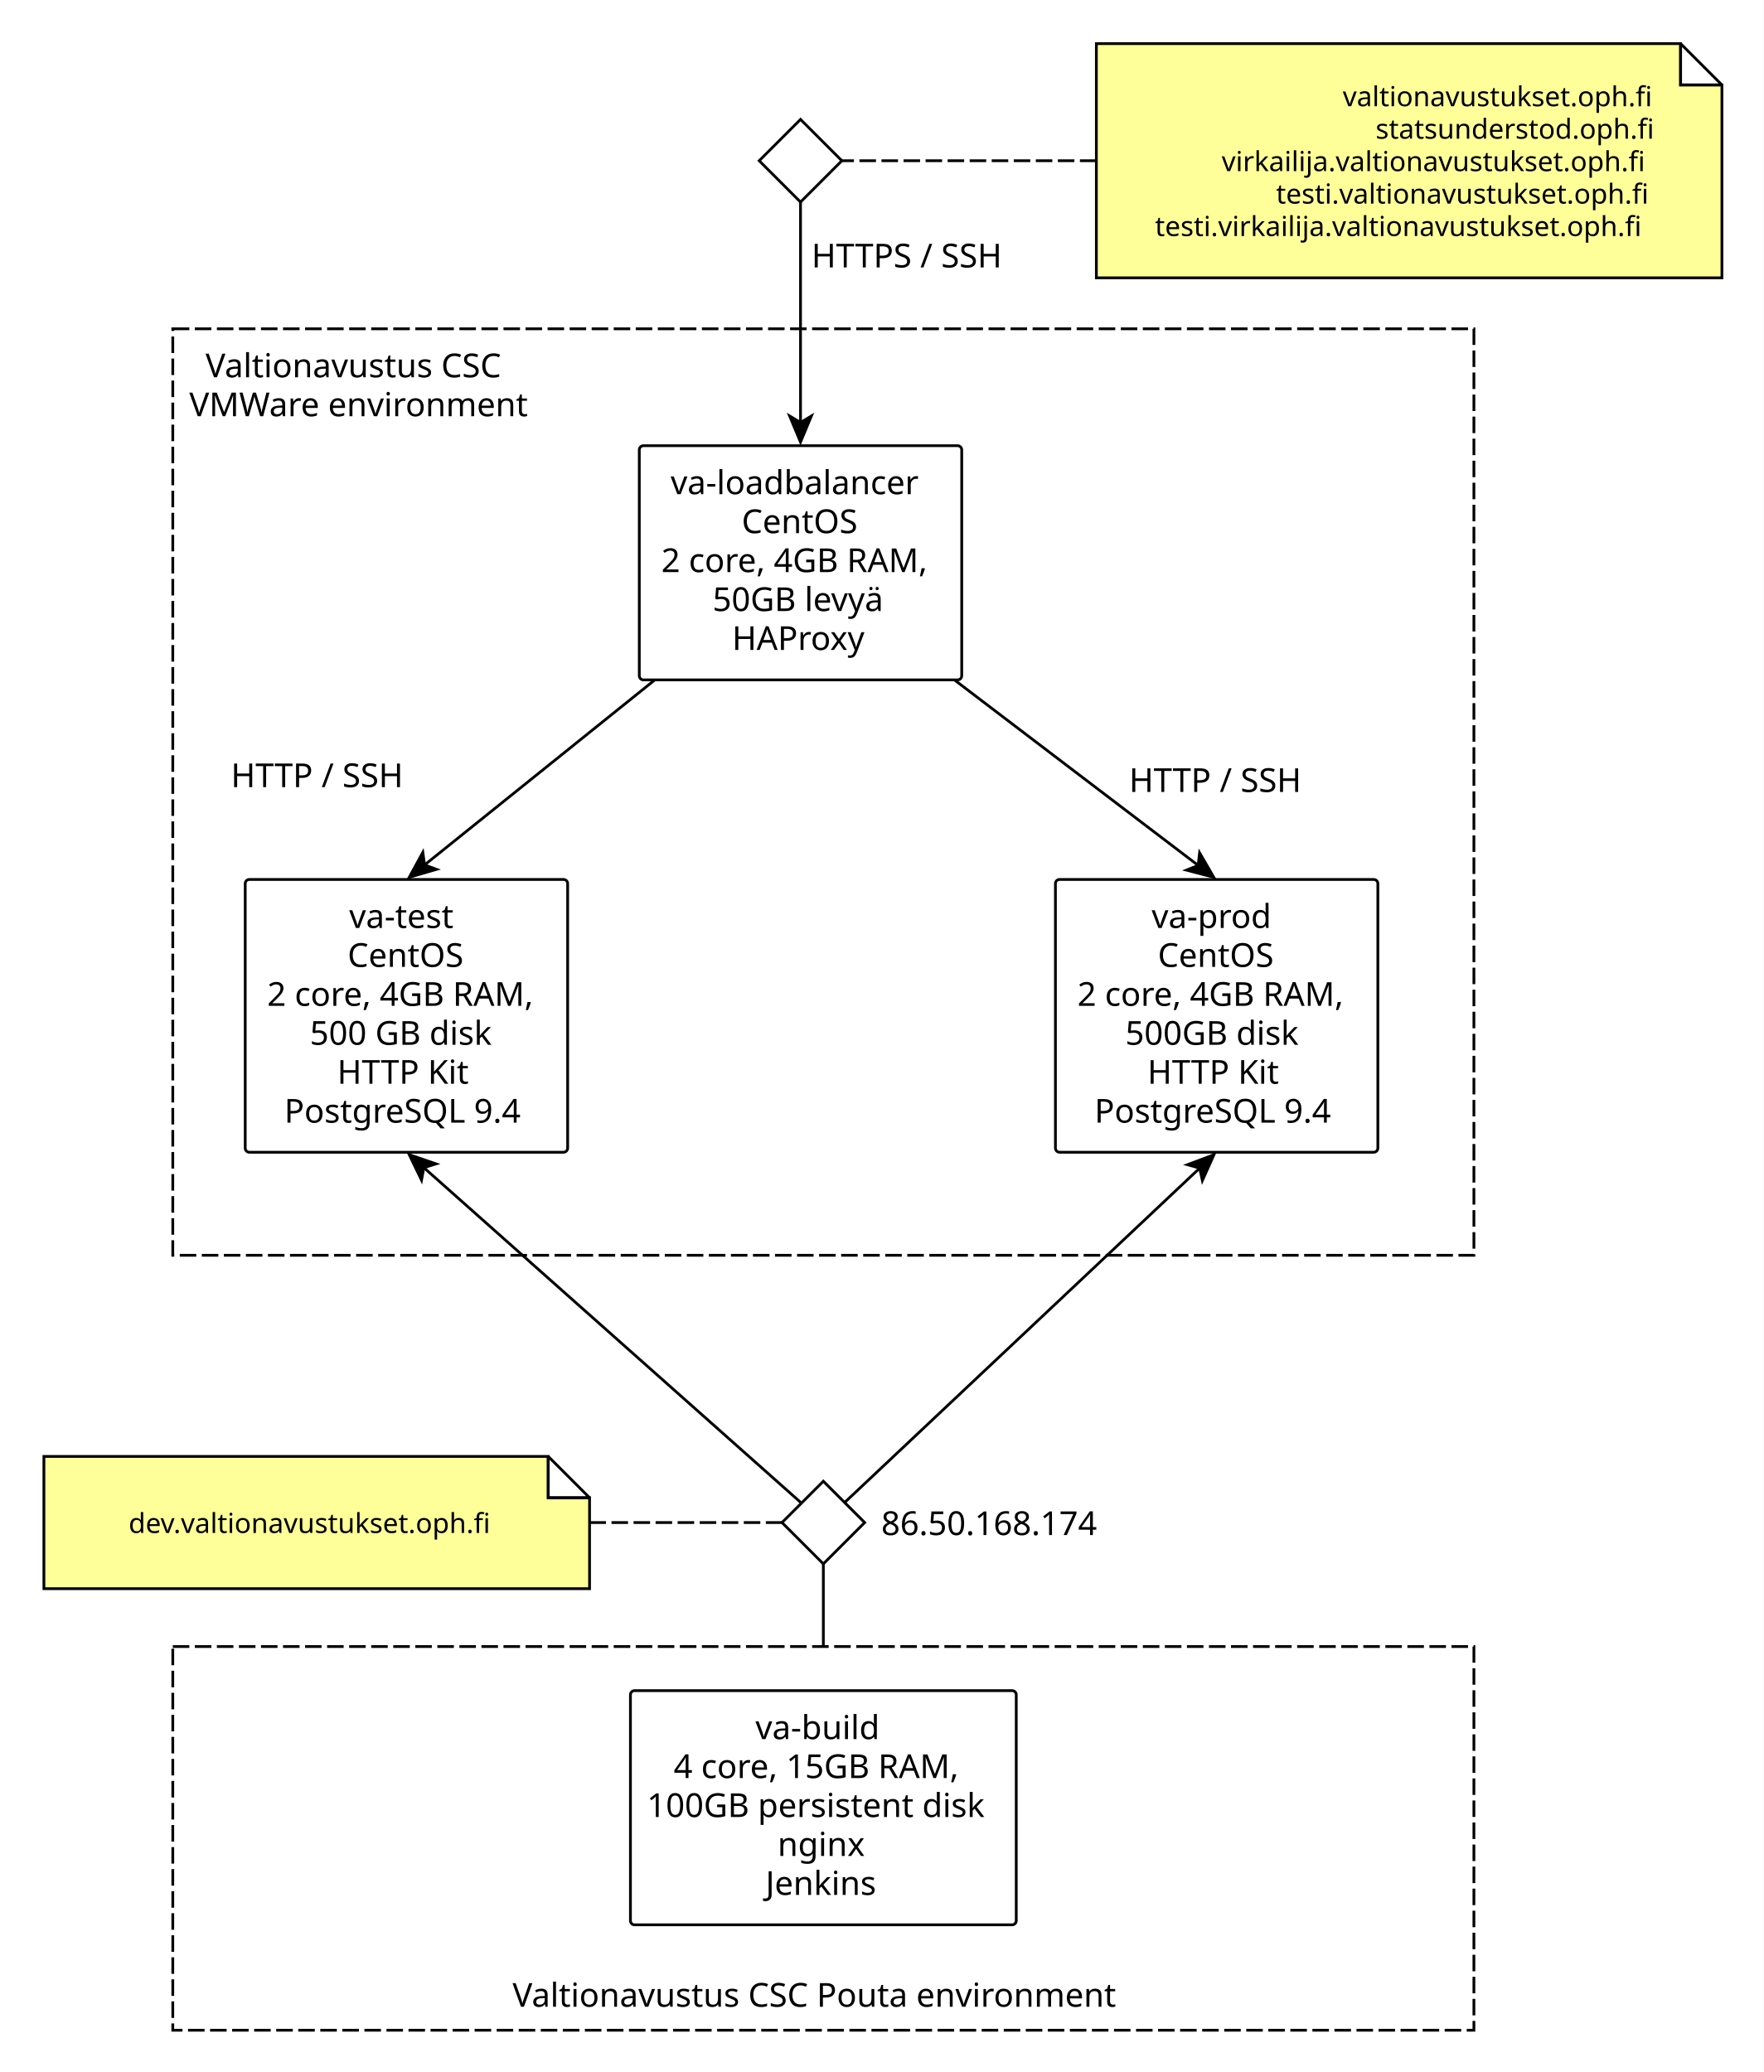
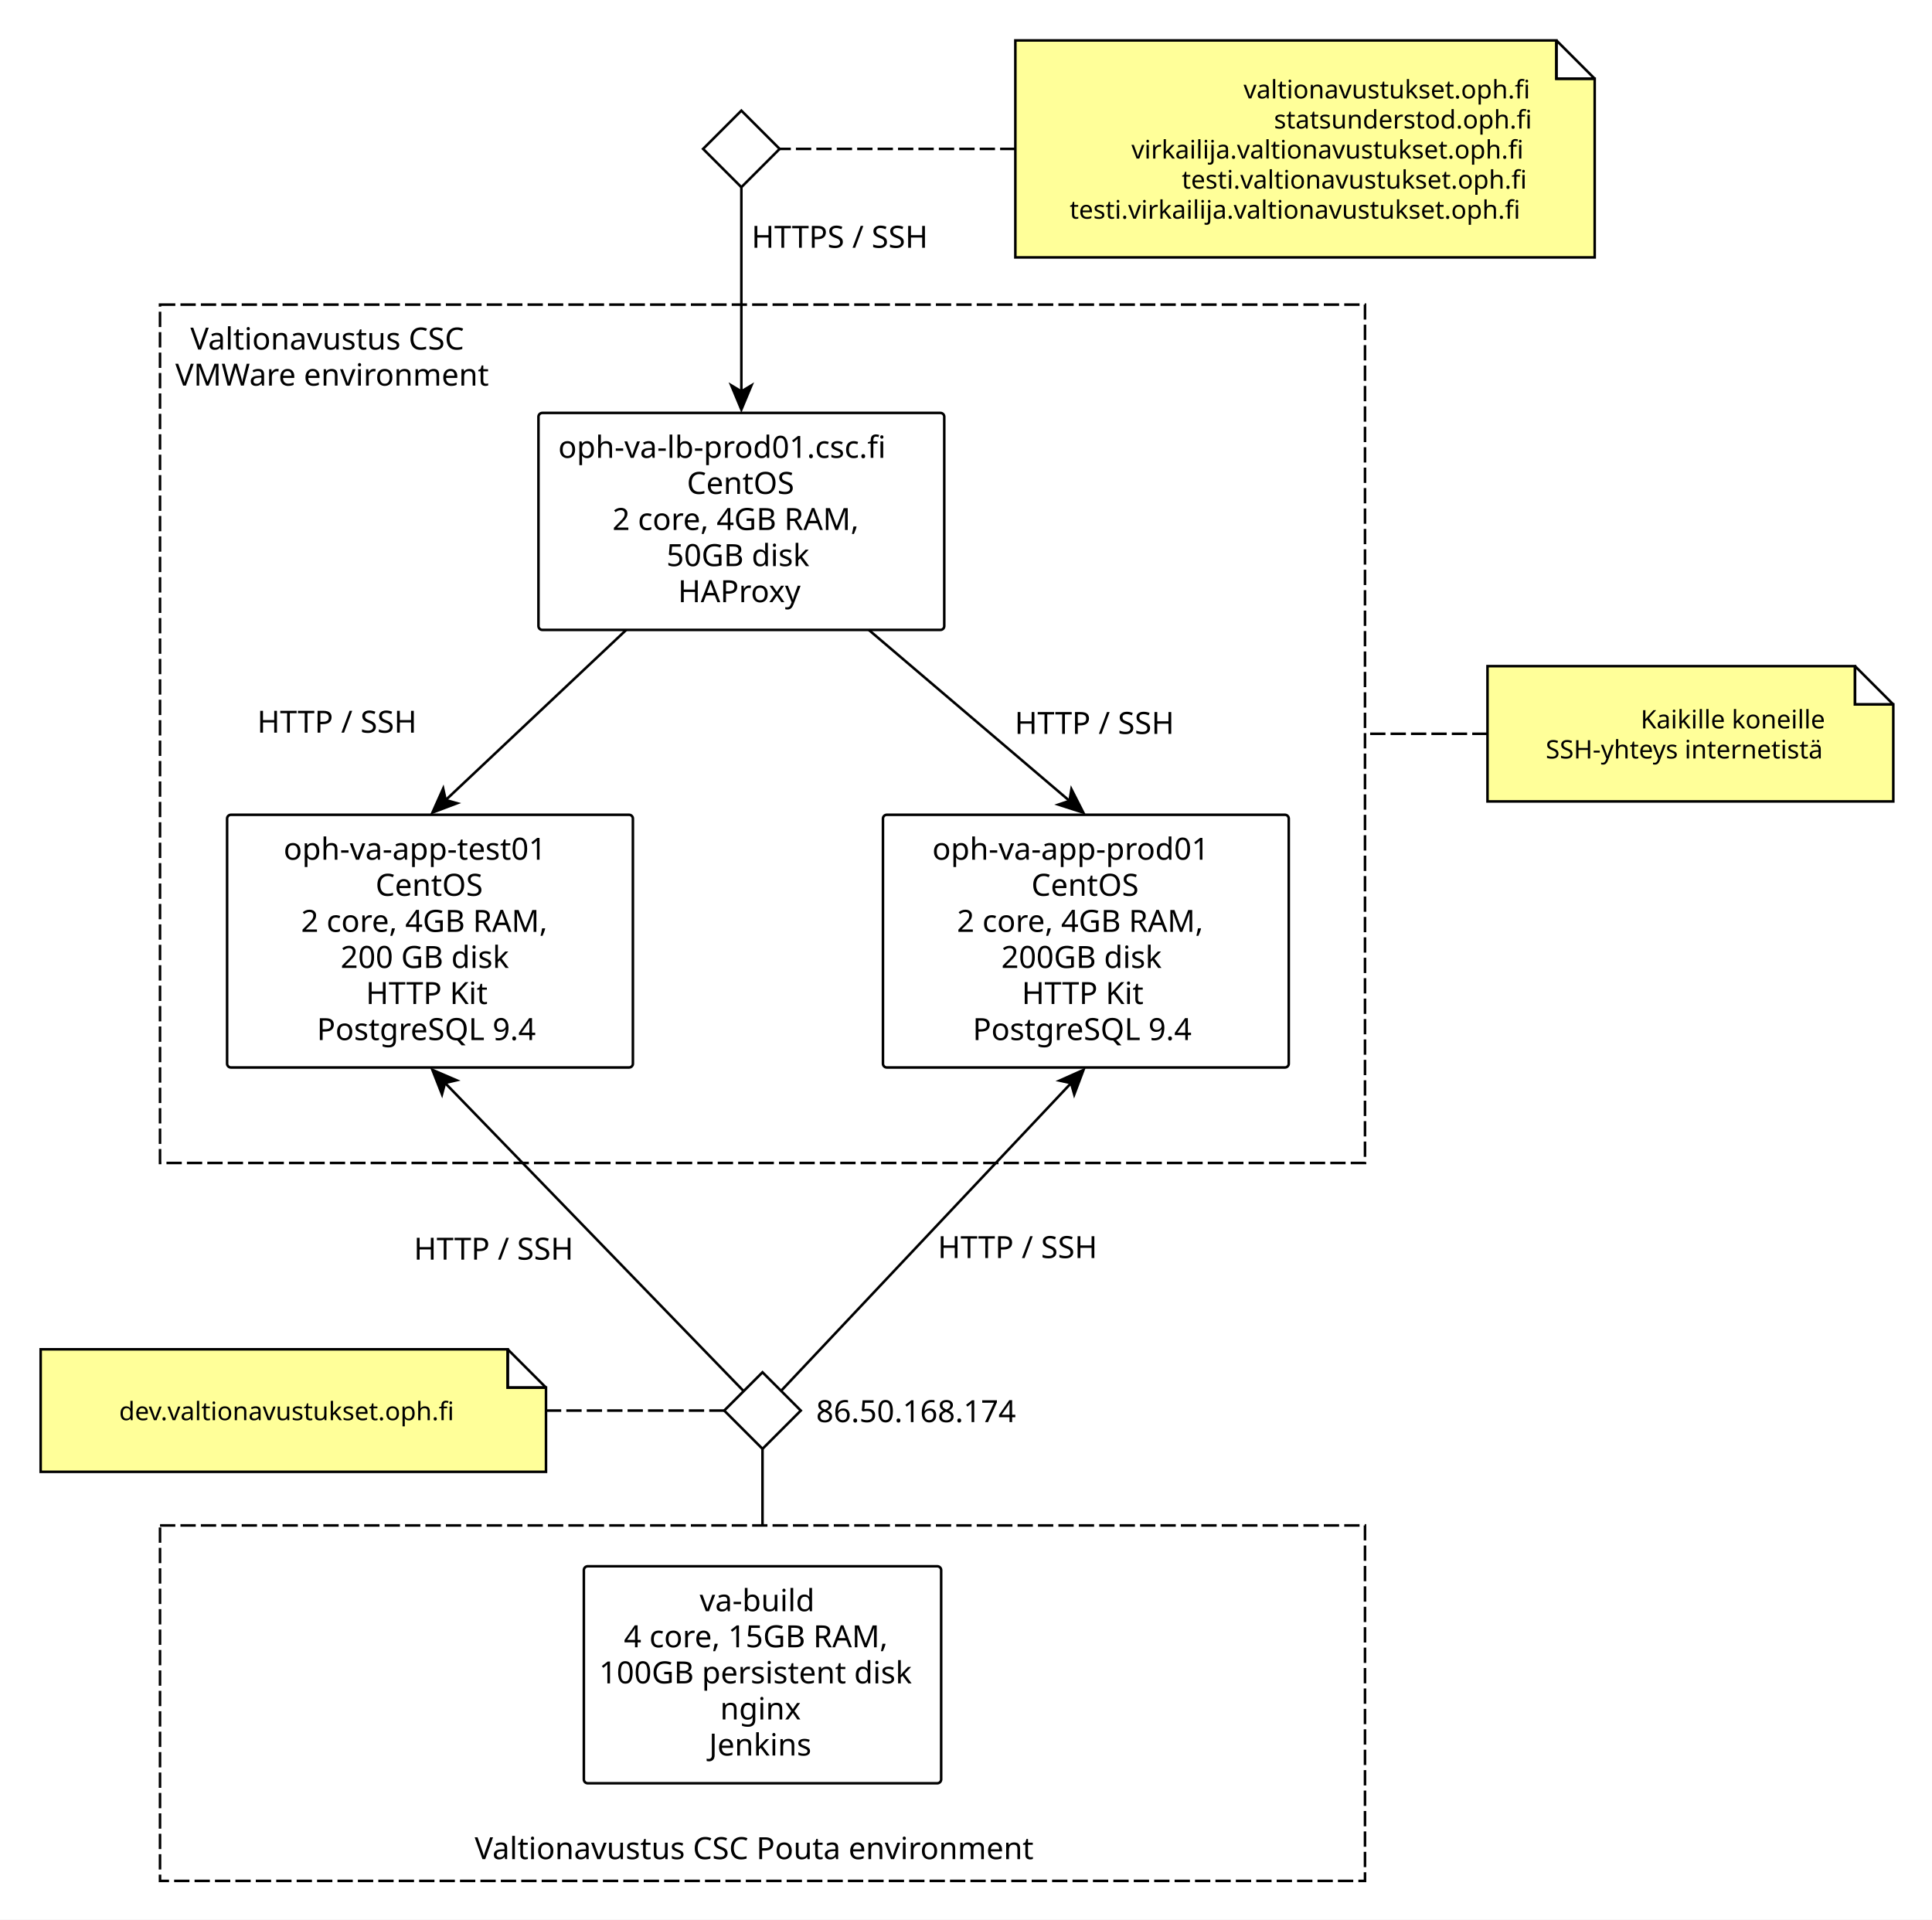
- <svg xmlns="http://www.w3.org/2000/svg" fill-opacity="1" color-rendering="auto" color-interpolation="auto" text-rendering="auto" stroke="black" stroke-linecap="square" width="640" stroke-miterlimit="10" shape-rendering="auto" stroke-opacity="1" fill="black" stroke-dasharray="none" font-weight="normal" stroke-width="1" height="752" font-family="'Dialog'" font-style="normal" stroke-linejoin="miter" font-size="12px" stroke-dashoffset="0" image-rendering="auto">
+ <svg xmlns="http://www.w3.org/2000/svg" fill-opacity="1" color-rendering="auto" color-interpolation="auto" text-rendering="auto" stroke="black" stroke-linecap="square" width="757" stroke-miterlimit="10" shape-rendering="auto" stroke-opacity="1" fill="black" stroke-dasharray="none" font-weight="normal" stroke-width="1" height="752" font-family="'Dialog'" font-style="normal" stroke-linejoin="miter" font-size="12px" stroke-dashoffset="0" image-rendering="auto">
  <defs id="genericDefs" />
  <g>
    <defs id="defs1">
-       <linearGradient x1="418.983" gradientUnits="userSpaceOnUse" x2="458.646" y1="94.187" y2="132.082" id="linearGradient1" spreadMethod="pad">
+       <linearGradient x1="381.963" gradientUnits="userSpaceOnUse" x2="419.53" y1="94.187" y2="144.598" id="linearGradient1" spreadMethod="pad">
        <stop stop-opacity="0.863" stop-color="rgb(255,255,255)" offset="0%" />
        <stop stop-opacity="0.126" stop-color="rgb(255,255,255)" offset="100%" />
      </linearGradient>
-       <linearGradient x1="124.983" gradientUnits="userSpaceOnUse" x2="164.646" y1="94.187" y2="132.082" id="linearGradient2" spreadMethod="pad">
+       <linearGradient x1="124.983" gradientUnits="userSpaceOnUse" x2="162.55" y1="94.187" y2="144.598" id="linearGradient2" spreadMethod="pad">
        <stop stop-opacity="0.863" stop-color="rgb(255,255,255)" offset="0%" />
        <stop stop-opacity="0.126" stop-color="rgb(255,255,255)" offset="100%" />
      </linearGradient>
      <linearGradient x1="264.767" gradientUnits="userSpaceOnUse" x2="296.635" y1="388.587" y2="432.774" id="linearGradient3" spreadMethod="pad">
        <stop stop-opacity="0.863" stop-color="rgb(255,255,255)" offset="0%" />
        <stop stop-opacity="0.126" stop-color="rgb(255,255,255)" offset="100%" />
      </linearGradient>
-       <linearGradient x1="267.983" gradientUnits="userSpaceOnUse" x2="301.491" y1="-63.24" y2="-25.201" id="linearGradient4" spreadMethod="pad">
+       <linearGradient x1="246.983" gradientUnits="userSpaceOnUse" x2="277.174" y1="-63.24" y2="-15.104" id="linearGradient4" spreadMethod="pad">
        <stop stop-opacity="0.863" stop-color="rgb(255,255,255)" offset="0%" />
        <stop stop-opacity="0.126" stop-color="rgb(255,255,255)" offset="100%" />
      </linearGradient>
      <clipPath clipPathUnits="userSpaceOnUse" id="clipPath1">
-         <path d="M0 0 L640 0 L640 752 L0 752 L0 0 Z" />
+         <path d="M0 0 L757 0 L757 752 L0 752 L0 0 Z" />
      </clipPath>
      <clipPath clipPathUnits="userSpaceOnUse" id="clipPath2">
-         <path d="M36 -225 L676 -225 L676 527 L36 527 L36 -225 Z" />
+         <path d="M36 -225 L793 -225 L793 527 L36 527 L36 -225 Z" />
      </clipPath>
    </defs>
    <g fill="white" text-rendering="geometricPrecision" shape-rendering="geometricPrecision" transform="translate(-36,225)" stroke="white">
-       <rect x="36" width="640" height="752" y="-225" clip-path="url(#clipPath2)" stroke="none" />
+       <rect x="36" width="757" height="752" y="-225" clip-path="url(#clipPath2)" stroke="none" />
    </g>
    <g text-rendering="geometricPrecision" stroke-miterlimit="1.45" shape-rendering="geometricPrecision" font-family="sans-serif" transform="matrix(1,0,0,1,-36,225)" stroke-linecap="butt">
      <text x="110.595" xml:space="preserve" y="-88.065" clip-path="url(#clipPath2)" stroke="none">Valtionavustus CSC</text>
      <text x="104.698" xml:space="preserve" y="-73.932" clip-path="url(#clipPath2)" stroke="none">VMWare environment</text>
      <rect x="98.698" y="-105.667" clip-path="url(#clipPath2)" fill="none" width="472.139" stroke-dasharray="6,2" height="336.254" />
    </g>
    <g text-rendering="geometricPrecision" stroke-miterlimit="1.45" shape-rendering="geometricPrecision" transform="matrix(1,0,0,1,-36,225)" stroke-linecap="butt">
-       <rect x="418.983" y="94.187" clip-path="url(#clipPath2)" fill="none" width="117" rx="1.5" ry="1.5" height="99" />
+       <rect x="381.963" y="94.187" clip-path="url(#clipPath2)" fill="none" width="159" rx="1.5" ry="1.5" height="99" />
    </g>
    <g fill="url(#linearGradient1)" text-rendering="geometricPrecision" shape-rendering="geometricPrecision" transform="matrix(1,0,0,1,-36,225)" stroke="url(#linearGradient1)">
-       <path d="M419.733 97.187 Q419.733 94.937 421.983 94.937 L492.033 94.937 Q494.283 94.937 494.283 97.187 Q494.283 99.437 459.258 136.037 Q424.233 172.637 421.983 172.637 Q419.733 172.637 419.733 170.387 Z" stroke="none" clip-path="url(#clipPath2)" />
+       <path d="M382.713 97.187 Q382.713 94.937 384.963 94.937 L482.313 94.937 Q484.563 94.937 484.563 97.187 Q484.563 99.437 435.888 136.037 Q387.213 172.637 384.963 172.637 Q382.713 172.637 382.713 170.387 Z" stroke="none" clip-path="url(#clipPath2)" />
    </g>
    <g text-rendering="geometricPrecision" stroke-miterlimit="1.45" shape-rendering="geometricPrecision" font-family="sans-serif" transform="matrix(1,0,0,1,-36,225)" stroke-linecap="butt">
-       <text x="453.899" xml:space="preserve" y="111.788" clip-path="url(#clipPath2)" stroke="none">va-prod</text>
-       <text x="456.129" xml:space="preserve" y="125.921" clip-path="url(#clipPath2)" stroke="none">CentOS</text>
-       <text x="426.958" xml:space="preserve" y="140.054" clip-path="url(#clipPath2)" stroke="none">2 core, 4GB RAM,</text>
-       <text x="444.34" xml:space="preserve" y="154.187" clip-path="url(#clipPath2)" stroke="none">500GB disk</text>
-       <text x="452.376" xml:space="preserve" y="168.319" clip-path="url(#clipPath2)" stroke="none">HTTP Kit</text>
-       <text x="433.163" xml:space="preserve" y="182.452" clip-path="url(#clipPath2)" stroke="none">PostgreSQL 9.4</text>
+       <text x="401.296" xml:space="preserve" y="111.788" clip-path="url(#clipPath2)" stroke="none">oph-va-app-prod01</text>
+       <text x="440.109" xml:space="preserve" y="125.921" clip-path="url(#clipPath2)" stroke="none">CentOS</text>
+       <text x="410.938" xml:space="preserve" y="140.054" clip-path="url(#clipPath2)" stroke="none">2 core, 4GB RAM,</text>
+       <text x="428.32" xml:space="preserve" y="154.187" clip-path="url(#clipPath2)" stroke="none">200GB disk</text>
+       <text x="436.356" xml:space="preserve" y="168.319" clip-path="url(#clipPath2)" stroke="none">HTTP Kit</text>
+       <text x="417.143" xml:space="preserve" y="182.452" clip-path="url(#clipPath2)" stroke="none">PostgreSQL 9.4</text>
    </g>
    <g text-rendering="geometricPrecision" stroke-miterlimit="1.45" shape-rendering="geometricPrecision" transform="matrix(1,0,0,1,-36,225)" stroke-linecap="butt">
-       <rect x="124.983" y="94.187" clip-path="url(#clipPath2)" fill="none" width="117" rx="1.5" ry="1.5" height="99" />
+       <rect x="124.983" y="94.187" clip-path="url(#clipPath2)" fill="none" width="159" rx="1.5" ry="1.5" height="99" />
    </g>
    <g fill="url(#linearGradient2)" text-rendering="geometricPrecision" shape-rendering="geometricPrecision" transform="matrix(1,0,0,1,-36,225)" stroke="url(#linearGradient2)">
-       <path d="M125.733 97.187 Q125.733 94.937 127.983 94.937 L198.033 94.937 Q200.283 94.937 200.283 97.187 Q200.283 99.437 165.258 136.037 Q130.233 172.637 127.983 172.637 Q125.733 172.637 125.733 170.387 Z" stroke="none" clip-path="url(#clipPath2)" />
+       <path d="M125.733 97.187 Q125.733 94.937 127.983 94.937 L225.333 94.937 Q227.583 94.937 227.583 97.187 Q227.583 99.437 178.908 136.037 Q130.233 172.637 127.983 172.637 Q125.733 172.637 125.733 170.387 Z" stroke="none" clip-path="url(#clipPath2)" />
    </g>
    <g text-rendering="geometricPrecision" stroke-miterlimit="1.45" shape-rendering="geometricPrecision" font-family="sans-serif" transform="matrix(1,0,0,1,-36,225)" stroke-linecap="butt">
-       <text x="162.703" xml:space="preserve" y="111.788" clip-path="url(#clipPath2)" stroke="none">va-test</text>
-       <text x="162.129" xml:space="preserve" y="125.921" clip-path="url(#clipPath2)" stroke="none">CentOS</text>
-       <text x="132.958" xml:space="preserve" y="140.054" clip-path="url(#clipPath2)" stroke="none">2 core, 4GB RAM,</text>
-       <text x="148.441" xml:space="preserve" y="154.187" clip-path="url(#clipPath2)" stroke="none">500 GB disk</text>
-       <text x="158.376" xml:space="preserve" y="168.319" clip-path="url(#clipPath2)" stroke="none">HTTP Kit</text>
-       <text x="139.163" xml:space="preserve" y="182.452" clip-path="url(#clipPath2)" stroke="none">PostgreSQL 9.4</text>
+       <text x="147.12" xml:space="preserve" y="111.788" clip-path="url(#clipPath2)" stroke="none">oph-va-app-test01</text>
+       <text x="183.129" xml:space="preserve" y="125.921" clip-path="url(#clipPath2)" stroke="none">CentOS</text>
+       <text x="153.958" xml:space="preserve" y="140.054" clip-path="url(#clipPath2)" stroke="none">2 core, 4GB RAM,</text>
+       <text x="169.441" xml:space="preserve" y="154.187" clip-path="url(#clipPath2)" stroke="none">200 GB disk</text>
+       <text x="179.376" xml:space="preserve" y="168.319" clip-path="url(#clipPath2)" stroke="none">HTTP Kit</text>
+       <text x="160.163" xml:space="preserve" y="182.452" clip-path="url(#clipPath2)" stroke="none">PostgreSQL 9.4</text>
    </g>
    <g text-rendering="geometricPrecision" stroke-miterlimit="1.45" shape-rendering="geometricPrecision" transform="matrix(1,0,0,1,-36,225)" stroke-linecap="butt">
      <rect x="264.767" y="388.587" clip-path="url(#clipPath2)" fill="none" width="140" rx="1.5" ry="1.5" height="85" />
    </g>
    <g fill="url(#linearGradient3)" text-rendering="geometricPrecision" shape-rendering="geometricPrecision" transform="matrix(1,0,0,1,-36,225)" stroke="url(#linearGradient3)">
      <path d="M265.517 391.587 Q265.517 389.337 267.767 389.337 L352.767 389.337 Q355.017 389.337 355.017 391.587 Q355.017 393.837 312.517 424.837 Q270.017 455.837 267.767 455.837 Q265.517 455.837 265.517 453.587 Z" stroke="none" clip-path="url(#clipPath2)" />
    </g>
    <g text-rendering="geometricPrecision" stroke-miterlimit="1.45" shape-rendering="geometricPrecision" font-family="sans-serif" transform="matrix(1,0,0,1,-36,225)" stroke-linecap="butt">
      <text x="310.132" xml:space="preserve" y="406.189" clip-path="url(#clipPath2)" stroke="none">va-build</text>
      <text x="280.448" xml:space="preserve" y="420.322" clip-path="url(#clipPath2)" stroke="none">4 core, 15GB RAM,</text>
      <text x="270.745" xml:space="preserve" y="434.455" clip-path="url(#clipPath2)" stroke="none">100GB persistent disk</text>
      <text x="318.165" xml:space="preserve" y="448.587" clip-path="url(#clipPath2)" stroke="none">nginx</text>
      <text x="313.811" xml:space="preserve" y="462.72" clip-path="url(#clipPath2)" stroke="none">Jenkins</text>
    </g>
    <g text-rendering="geometricPrecision" stroke-miterlimit="1.45" shape-rendering="geometricPrecision" transform="matrix(1,0,0,1,-36,225)" stroke-linecap="butt">
-       <rect x="267.983" y="-63.24" clip-path="url(#clipPath2)" fill="none" width="117" rx="1.5" ry="1.5" height="85" />
+       <rect x="246.983" y="-63.24" clip-path="url(#clipPath2)" fill="none" width="159" rx="1.5" ry="1.5" height="85" />
    </g>
    <g fill="url(#linearGradient4)" text-rendering="geometricPrecision" shape-rendering="geometricPrecision" transform="matrix(1,0,0,1,-36,225)" stroke="url(#linearGradient4)">
-       <path d="M268.733 -60.24 Q268.733 -62.49 270.983 -62.49 L341.033 -62.49 Q343.283 -62.49 343.283 -60.24 Q343.283 -57.99 308.258 -26.99 Q273.233 4.01 270.983 4.01 Q268.733 4.01 268.733 1.76 Z" stroke="none" clip-path="url(#clipPath2)" />
+       <path d="M247.733 -60.24 Q247.733 -62.49 249.983 -62.49 L347.333 -62.49 Q349.583 -62.49 349.583 -60.24 Q349.583 -57.99 300.908 -26.99 Q252.233 4.01 249.983 4.01 Q247.733 4.01 247.733 1.76 Z" stroke="none" clip-path="url(#clipPath2)" />
    </g>
    <g text-rendering="geometricPrecision" stroke-miterlimit="1.45" shape-rendering="geometricPrecision" font-family="sans-serif" transform="matrix(1,0,0,1,-36,225)" stroke-linecap="butt">
-       <text x="279.351" xml:space="preserve" y="-45.639" clip-path="url(#clipPath2)" stroke="none">va-loadbalancer</text>
+       <text x="254.729" xml:space="preserve" y="-45.639" clip-path="url(#clipPath2)" stroke="none">oph-va-lb-prod01.csc.fi</text>
      <text x="305.129" xml:space="preserve" y="-31.506" clip-path="url(#clipPath2)" stroke="none">CentOS</text>
      <text x="275.958" xml:space="preserve" y="-17.373" clip-path="url(#clipPath2)" stroke="none">2 core, 4GB RAM,</text>
-       <text x="294.579" xml:space="preserve" y="-3.24" clip-path="url(#clipPath2)" stroke="none">50GB levyä</text>
+       <text x="297.134" xml:space="preserve" y="-3.24" clip-path="url(#clipPath2)" stroke="none">50GB disk</text>
      <text x="301.663" xml:space="preserve" y="10.893" clip-path="url(#clipPath2)" stroke="none">HAProxy</text>
    </g>
    <g fill="white" text-rendering="geometricPrecision" shape-rendering="geometricPrecision" transform="matrix(1,0,0,1,-36,225)" stroke="white">
      <path d="M311.483 -166.667 L326.483 -181.667 L341.483 -166.667 L326.483 -151.667 Z" fill-rule="evenodd" clip-path="url(#clipPath2)" stroke="none" />
    </g>
    <g text-rendering="geometricPrecision" stroke-miterlimit="1.45" shape-rendering="geometricPrecision" transform="matrix(1,0,0,1,-36,225)" stroke-linecap="butt">
      <path fill="none" d="M311.483 -166.667 L326.483 -181.667 L341.483 -166.667 L326.483 -151.667 Z" fill-rule="evenodd" clip-path="url(#clipPath2)" />
    </g>
    <g fill="rgb(255,255,153)" text-rendering="geometricPrecision" shape-rendering="geometricPrecision" transform="matrix(1,0,0,1,-36,225)" stroke="rgb(255,255,153)">
      <path d="M433.837 -209.167 L645.837 -209.167 L645.837 -194.167 L660.837 -194.167 L660.837 -124.167 L433.837 -124.167 Z" stroke="none" clip-path="url(#clipPath2)" />
      <path fill="white" d="M645.837 -209.167 L645.837 -194.167 L660.837 -194.167 Z" clip-path="url(#clipPath2)" fill-rule="evenodd" stroke="none" />
    </g>
    <g text-rendering="geometricPrecision" stroke-miterlimit="1.45" shape-rendering="geometricPrecision" transform="matrix(1,0,0,1,-36,225)" stroke-linecap="butt">
      <path fill="none" d="M433.837 -209.167 L645.837 -209.167 L645.837 -194.167 L660.837 -194.167 L660.837 -124.167 L433.837 -124.167 Z" clip-path="url(#clipPath2)" />
      <path fill="none" d="M645.837 -209.167 L645.837 -194.167 L660.837 -194.167 Z" clip-path="url(#clipPath2)" fill-rule="evenodd" />
      <text x="523.247" font-size="10px" y="-186.442" clip-path="url(#clipPath2)" font-family="sans-serif" stroke="none" xml:space="preserve">valtionavustukset.oph.fi</text>
      <text x="535.176" font-size="10px" y="-174.665" clip-path="url(#clipPath2)" font-family="sans-serif" stroke="none" xml:space="preserve">statsunderstod.oph.fi</text>
      <text x="479.322" font-size="10px" y="-162.887" clip-path="url(#clipPath2)" font-family="sans-serif" stroke="none" xml:space="preserve">virkailija.valtionavustukset.oph.fi</text>
      <text x="499.043" font-size="10px" y="-151.11" clip-path="url(#clipPath2)" font-family="sans-serif" stroke="none" xml:space="preserve">testi.valtionavustukset.oph.fi</text>
      <text x="455.118" font-size="10px" y="-139.333" clip-path="url(#clipPath2)" font-family="sans-serif" stroke="none" xml:space="preserve">testi.virkailija.valtionavustukset.oph.fi</text>
      <text x="221.986" xml:space="preserve" y="503.31" clip-path="url(#clipPath2)" font-family="sans-serif" stroke="none">Valtionavustus CSC Pouta environment</text>
      <rect x="98.698" y="372.587" clip-path="url(#clipPath2)" fill="none" width="472.139" stroke-dasharray="6,2" height="139.254" />
    </g>
    <g fill="white" text-rendering="geometricPrecision" shape-rendering="geometricPrecision" transform="matrix(1,0,0,1,-36,225)" stroke="white">
      <path d="M319.767 327.587 L334.767 312.587 L349.767 327.587 L334.767 342.587 Z" fill-rule="evenodd" clip-path="url(#clipPath2)" stroke="none" />
    </g>
    <g text-rendering="geometricPrecision" stroke-miterlimit="1.45" shape-rendering="geometricPrecision" font-family="sans-serif" transform="matrix(1,0,0,1,-36,225)" stroke-linecap="butt">
      <text x="355.767" xml:space="preserve" y="332.123" clip-path="url(#clipPath2)" stroke="none">86.50.168.174</text>
      <path fill="none" d="M319.767 327.587 L334.767 312.587 L349.767 327.587 L334.767 342.587 Z" clip-path="url(#clipPath2)" fill-rule="evenodd" />
    </g>
    <g fill="rgb(255,255,153)" text-rendering="geometricPrecision" shape-rendering="geometricPrecision" transform="matrix(1,0,0,1,-36,225)" stroke="rgb(255,255,153)">
      <path d="M51.933 303.587 L234.933 303.587 L234.933 318.587 L249.933 318.587 L249.933 351.587 L51.933 351.587 Z" stroke="none" clip-path="url(#clipPath2)" />
      <path fill="white" d="M234.933 303.587 L234.933 318.587 L249.933 318.587 Z" clip-path="url(#clipPath2)" fill-rule="evenodd" stroke="none" />
    </g>
    <g text-rendering="geometricPrecision" stroke-miterlimit="1.45" shape-rendering="geometricPrecision" transform="matrix(1,0,0,1,-36,225)" stroke-linecap="butt">
      <path fill="none" d="M51.933 303.587 L234.933 303.587 L234.933 318.587 L249.933 318.587 L249.933 351.587 L51.933 351.587 Z" clip-path="url(#clipPath2)" />
      <path fill="none" d="M234.933 303.587 L234.933 318.587 L249.933 318.587 Z" clip-path="url(#clipPath2)" fill-rule="evenodd" />
      <text x="82.677" font-size="10px" y="331.367" clip-path="url(#clipPath2)" font-family="sans-serif" stroke="none" xml:space="preserve">dev.valtionavustukset.oph.fi</text>
-       <path fill="none" d="M382.334 21.768 L471.117 89.341" clip-path="url(#clipPath2)" />
-       <path d="M477.483 94.186 L470.963 82.94 L470.322 88.736 L464.906 90.897 Z" clip-path="url(#clipPath2)" stroke="none" />
-       <text x="445.714" xml:space="preserve" y="62.431" clip-path="url(#clipPath2)" font-family="sans-serif" stroke="none">HTTP / SSH</text>
-       <path fill="none" d="M273.591 21.777 L189.741 89.18" clip-path="url(#clipPath2)" />
-       <path d="M183.505 94.192 L195.991 90.571 L190.52 88.553 L189.726 82.777 Z" clip-path="url(#clipPath2)" stroke="none" />
-       <text x="119.802" xml:space="preserve" y="60.678" clip-path="url(#clipPath2)" font-family="sans-serif" stroke="none">HTTP / SSH</text>
+     </g>
+     <g fill="rgb(255,255,153)" text-rendering="geometricPrecision" shape-rendering="geometricPrecision" transform="matrix(1,0,0,1,-36,225)" stroke="rgb(255,255,153)">
+       <path d="M618.837 35.96 L762.837 35.96 L762.837 50.96 L777.837 50.96 L777.837 88.96 L618.837 88.96 Z" stroke="none" clip-path="url(#clipPath2)" />
+       <path fill="white" d="M762.837 35.96 L762.837 50.96 L777.837 50.96 Z" clip-path="url(#clipPath2)" fill-rule="evenodd" stroke="none" />
+     </g>
+     <g text-rendering="geometricPrecision" stroke-miterlimit="1.45" shape-rendering="geometricPrecision" transform="matrix(1,0,0,1,-36,225)" stroke-linecap="butt">
+       <path fill="none" d="M618.837 35.96 L762.837 35.96 L762.837 50.96 L777.837 50.96 L777.837 88.96 L618.837 88.96 Z" clip-path="url(#clipPath2)" />
+       <path fill="none" d="M762.837 35.96 L762.837 50.96 L777.837 50.96 Z" clip-path="url(#clipPath2)" fill-rule="evenodd" />
+       <text x="678.837" font-size="10px" y="60.351" clip-path="url(#clipPath2)" font-family="sans-serif" stroke="none" xml:space="preserve">Kaikille koneille</text>
+       <text x="641.635" font-size="10px" y="72.128" clip-path="url(#clipPath2)" font-family="sans-serif" stroke="none" xml:space="preserve">SSH-yhteys internetistä</text>
+       <path fill="none" d="M376.409 21.768 L455.372 89" clip-path="url(#clipPath2)" />
+       <path d="M461.463 94.186 L455.568 82.6 L454.611 88.352 L449.085 90.214 Z" clip-path="url(#clipPath2)" stroke="none" />
+       <text x="433.58" xml:space="preserve" y="62.508" clip-path="url(#clipPath2)" font-family="sans-serif" stroke="none">HTTP / SSH</text>
+       <path fill="none" d="M281.359 21.777 L210.325 88.706" clip-path="url(#clipPath2)" />
+       <path d="M204.502 94.192 L216.665 89.602 L211.053 88.02 L209.807 82.324 Z" clip-path="url(#clipPath2)" stroke="none" />
+       <text x="136.799" xml:space="preserve" y="62.021" clip-path="url(#clipPath2)" font-family="sans-serif" stroke="none">HTTP / SSH</text>
      <path fill="none" d="M326.483 -151.643 L326.483 -71.24" clip-path="url(#clipPath2)" />
      <path d="M326.483 -63.24 L331.483 -75.24 L326.483 -72.24 L321.483 -75.24 Z" clip-path="url(#clipPath2)" stroke="none" />
      <text x="330.483" xml:space="preserve" y="-127.94" clip-path="url(#clipPath2)" font-family="sans-serif" stroke="none">HTTPS / SSH</text>
      <path fill="none" stroke-dasharray="6,2" d="M433.864 -166.667 L341.505 -166.667" clip-path="url(#clipPath2)" />
      <path fill="none" d="M334.767 342.559 L334.767 372.587" clip-path="url(#clipPath2)" />
-       <path fill="none" d="M326.826 320.531 L189.499 198.508" clip-path="url(#clipPath2)" />
-       <path d="M183.518 193.195 L189.168 204.903 L190.246 199.173 L195.81 197.428 Z" clip-path="url(#clipPath2)" stroke="none" />
-       <path fill="none" d="M342.467 320.334 L471.627 198.676" clip-path="url(#clipPath2)" />
-       <path d="M477.45 193.191 L465.287 197.779 L470.899 199.362 L472.144 205.058 Z" clip-path="url(#clipPath2)" stroke="none" />
+       <path fill="none" d="M327.356 319.941 L210.081 198.939" clip-path="url(#clipPath2)" />
+       <path d="M204.513 193.194 L209.274 205.291 L210.777 199.657 L216.455 198.332 Z" clip-path="url(#clipPath2)" stroke="none" />
+       <text x="198.172" xml:space="preserve" y="268.474" clip-path="url(#clipPath2)" font-family="sans-serif" stroke="none">HTTP / SSH</text>
+       <path fill="none" d="M342.036 319.875 L455.947 199.012" clip-path="url(#clipPath2)" />
+       <path d="M461.434 193.19 L449.565 198.494 L455.261 199.74 L456.842 205.353 Z" clip-path="url(#clipPath2)" stroke="none" />
+       <text x="403.454" xml:space="preserve" y="267.834" clip-path="url(#clipPath2)" font-family="sans-serif" stroke="none">HTTP / SSH</text>
      <path fill="none" stroke-dasharray="6,2" d="M249.897 327.587 L319.807 327.587" clip-path="url(#clipPath2)" />
+       <path fill="none" stroke-dasharray="6,2" d="M618.85 62.46 L570.837 62.46" clip-path="url(#clipPath2)" />
    </g>
  </g>
</svg>
